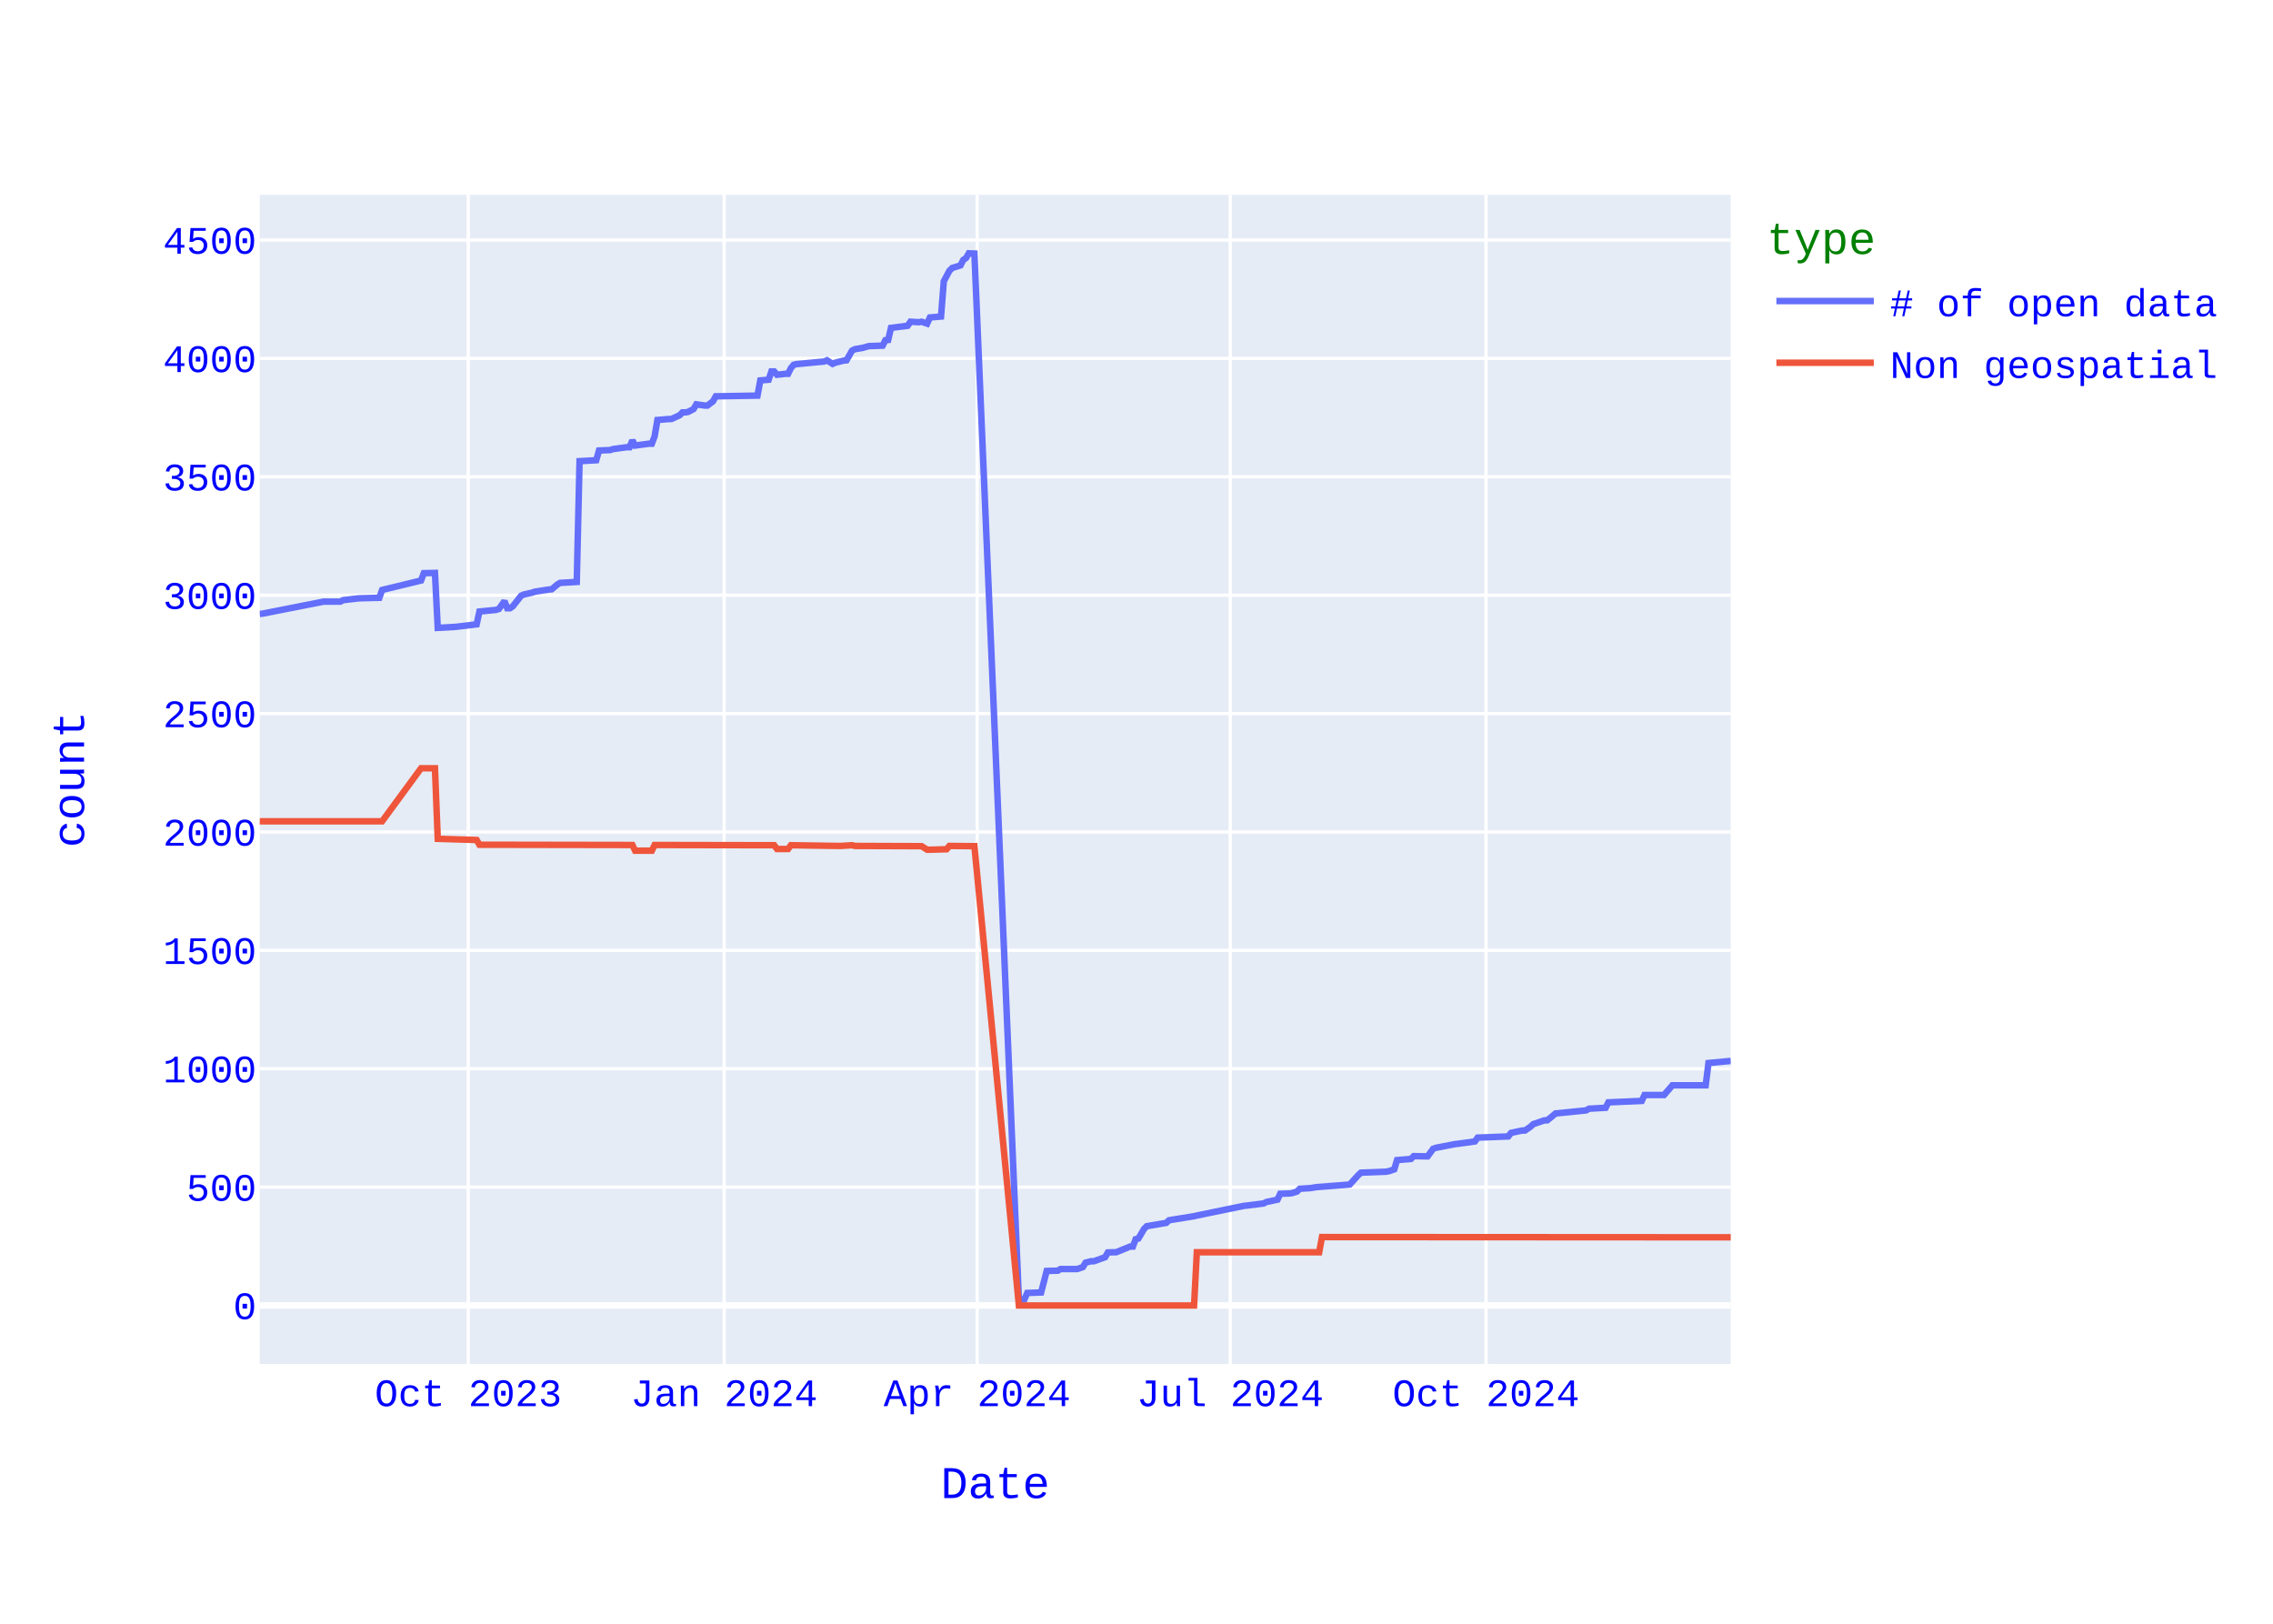
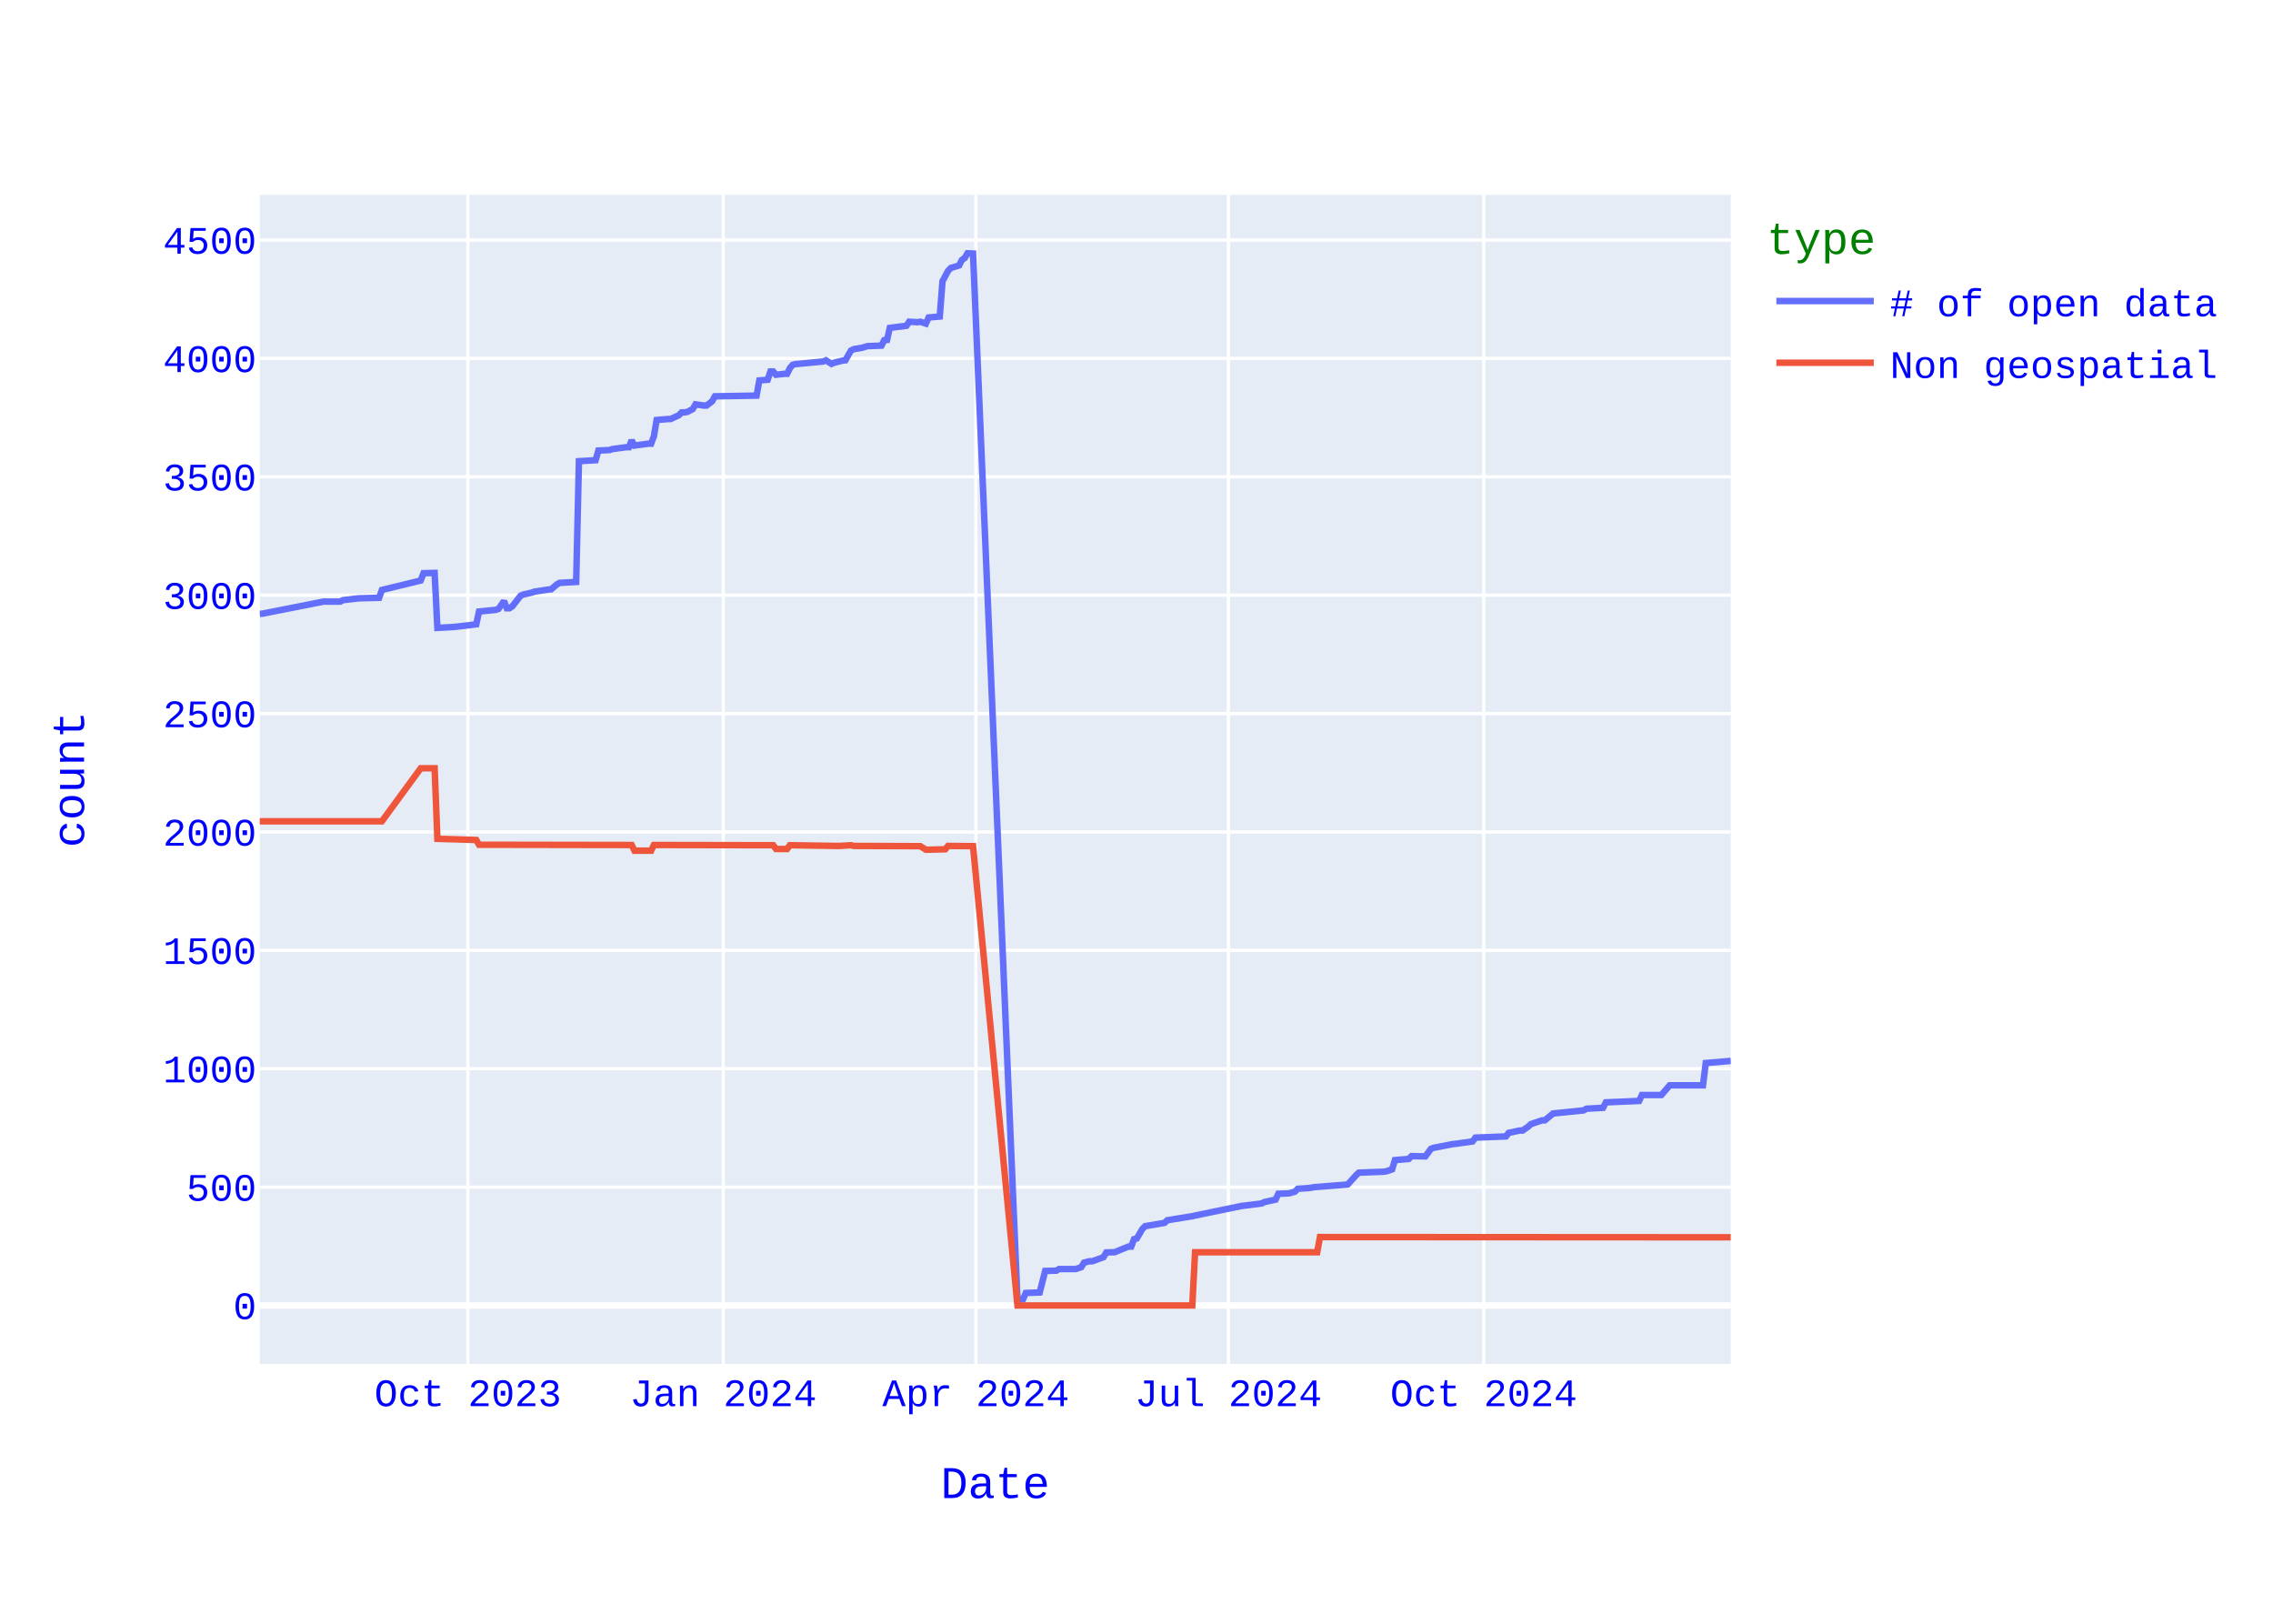
<svg xmlns="http://www.w3.org/2000/svg" class="main-svg" width="700" height="500" style="" viewBox="0 0 700 500">
  <rect x="0" y="0" width="700" height="500" style="fill: rgb(255, 255, 255); fill-opacity: 1;" />
-   <defs id="defs-372d92">
+   <defs id="defs-45d721">
    <g class="clips">
-       <clipPath id="clip372d92xyplot" class="plotclip">
+       <clipPath id="clip45d721xyplot" class="plotclip">
        <rect width="453" height="360" />
      </clipPath>
-       <clipPath class="axesclip" id="clip372d92x">
+       <clipPath class="axesclip" id="clip45d721x">
        <rect x="80" y="0" width="453" height="500" />
      </clipPath>
-       <clipPath class="axesclip" id="clip372d92y">
+       <clipPath class="axesclip" id="clip45d721y">
        <rect x="0" y="60" width="700" height="360" />
      </clipPath>
-       <clipPath class="axesclip" id="clip372d92xy">
+       <clipPath class="axesclip" id="clip45d721xy">
        <rect x="80" y="60" width="453" height="360" />
      </clipPath>
    </g>
    <g class="gradients" />
    <g class="patterns" />
  </defs>
  <g class="bglayer">
    <rect class="bg" x="80" y="60" width="453" height="360" style="fill: rgb(229, 236, 246); fill-opacity: 1; stroke-width: 0;" />
  </g>
  <g class="layer-below">
    <g class="imagelayer" />
    <g class="shapelayer" />
  </g>
  <g class="cartesianlayer">
    <g class="subplot xy">
      <g class="layer-subplot">
        <g class="shapelayer" />
        <g class="imagelayer" />
      </g>
      <g class="minor-gridlayer">
        <g class="x" />
        <g class="y" />
      </g>
      <g class="gridlayer">
        <g class="x">
-           <path class="xgrid crisp" transform="translate(144.22,0)" d="M0,60v360" style="stroke: rgb(255, 255, 255); stroke-opacity: 1; stroke-width: 1px;" />
-           <path class="xgrid crisp" transform="translate(223.01,0)" d="M0,60v360" style="stroke: rgb(255, 255, 255); stroke-opacity: 1; stroke-width: 1px;" />
-           <path class="xgrid crisp" transform="translate(300.93,0)" d="M0,60v360" style="stroke: rgb(255, 255, 255); stroke-opacity: 1; stroke-width: 1px;" />
-           <path class="xgrid crisp" transform="translate(378.86,0)" d="M0,60v360" style="stroke: rgb(255, 255, 255); stroke-opacity: 1; stroke-width: 1px;" />
-           <path class="xgrid crisp" transform="translate(457.64,0)" d="M0,60v360" style="stroke: rgb(255, 255, 255); stroke-opacity: 1; stroke-width: 1px;" />
+           <path class="xgrid crisp" transform="translate(144.1,0)" d="M0,60v360" style="stroke: rgb(255, 255, 255); stroke-opacity: 1; stroke-width: 1px;" />
+           <path class="xgrid crisp" transform="translate(222.74,0)" d="M0,60v360" style="stroke: rgb(255, 255, 255); stroke-opacity: 1; stroke-width: 1px;" />
+           <path class="xgrid crisp" transform="translate(300.52,0)" d="M0,60v360" style="stroke: rgb(255, 255, 255); stroke-opacity: 1; stroke-width: 1px;" />
+           <path class="xgrid crisp" transform="translate(378.3,0)" d="M0,60v360" style="stroke: rgb(255, 255, 255); stroke-opacity: 1; stroke-width: 1px;" />
+           <path class="xgrid crisp" transform="translate(456.93,0)" d="M0,60v360" style="stroke: rgb(255, 255, 255); stroke-opacity: 1; stroke-width: 1px;" />
        </g>
        <g class="y">
          <path class="ygrid crisp" transform="translate(0,365.55)" d="M80,0h453" style="stroke: rgb(255, 255, 255); stroke-opacity: 1; stroke-width: 1px;" />
          <path class="ygrid crisp" transform="translate(0,329.09)" d="M80,0h453" style="stroke: rgb(255, 255, 255); stroke-opacity: 1; stroke-width: 1px;" />
          <path class="ygrid crisp" transform="translate(0,292.64)" d="M80,0h453" style="stroke: rgb(255, 255, 255); stroke-opacity: 1; stroke-width: 1px;" />
          <path class="ygrid crisp" transform="translate(0,256.19)" d="M80,0h453" style="stroke: rgb(255, 255, 255); stroke-opacity: 1; stroke-width: 1px;" />
          <path class="ygrid crisp" transform="translate(0,219.73)" d="M80,0h453" style="stroke: rgb(255, 255, 255); stroke-opacity: 1; stroke-width: 1px;" />
          <path class="ygrid crisp" transform="translate(0,183.28)" d="M80,0h453" style="stroke: rgb(255, 255, 255); stroke-opacity: 1; stroke-width: 1px;" />
          <path class="ygrid crisp" transform="translate(0,146.82)" d="M80,0h453" style="stroke: rgb(255, 255, 255); stroke-opacity: 1; stroke-width: 1px;" />
          <path class="ygrid crisp" transform="translate(0,110.37)" d="M80,0h453" style="stroke: rgb(255, 255, 255); stroke-opacity: 1; stroke-width: 1px;" />
          <path class="ygrid crisp" transform="translate(0,73.92)" d="M80,0h453" style="stroke: rgb(255, 255, 255); stroke-opacity: 1; stroke-width: 1px;" />
        </g>
      </g>
      <g class="zerolinelayer">
        <path class="yzl zl crisp" transform="translate(0,402)" d="M80,0h453" style="stroke: rgb(255, 255, 255); stroke-opacity: 1; stroke-width: 2px;" />
      </g>
      <path class="xlines-below" />
      <path class="ylines-below" />
      <g class="overlines-below" />
      <g class="xaxislayer-below" />
      <g class="yaxislayer-below" />
      <g class="overaxes-below" />
-       <g class="plot" transform="translate(80,60)" clip-path="url(#clip372d92xyplot)">
+       <g class="plot" transform="translate(80,60)" clip-path="url(#clip45d721xyplot)">
        <g class="scatterlayer mlayer">
-           <g class="trace scatter trace4d78ed" style="stroke-miterlimit: 2; opacity: 1;">
+           <g class="trace scatter trace3d3fb9" style="stroke-miterlimit: 2; opacity: 1;">
            <g class="fills" />
            <g class="errorbars" />
            <g class="lines">
-               <path class="js-line" d="M453,266.69L446.15,267.34L445.29,274.2L435.02,274.2L434.16,275.22L432.45,277.19L431.59,277.19L426.45,277.19L425.6,279.01L415.32,279.45L414.47,281.12L409.33,281.41L408.47,281.92L399.05,282.87L398.19,283.6L396.48,284.99L395.63,284.99L392.2,286.15L391.34,286.95L389.63,288.12L388.78,288.12L385.35,288.85L384.49,289.94L375.07,290.31L374.22,291.48L369.08,292.2L368.22,292.28L362.23,293.44L361.37,293.74L359.66,296.07L358.8,296.07L355.38,296L354.52,296.87L350.24,297.23L349.38,300.08L347.67,300.66L346.81,300.81L339.11,301.1L338.25,301.9L335.68,304.74L334.83,304.82L325.41,305.55L323.69,305.84L320.27,306.06L319.41,306.93L317.7,307.44L316.84,307.51L314.27,307.59L313.42,309.41L309.99,310.14L309.14,310.58L304,311.23L303.14,311.31L288.58,314.3L287.73,314.51L280.02,315.75L279.16,316.56L273.17,317.58L272.31,318.45L270.6,321.37L269.74,321.59L268.89,323.85L268.03,323.85L263.75,325.6L262.89,325.6L261.18,325.67L260.33,327.13L256.9,328.37L256.04,328.37L254.33,328.8L253.47,330.19L251.76,330.77L250.91,330.77L246.62,330.77L245.77,331.28L242.34,331.36L240.63,337.99L236.35,338.14L235.49,340.1L233.78,340.18L220.08,18.07L218.36,18L217.51,19.46L216.65,20.04L215.8,21.72L213.23,22.52L212.37,23.4L210.66,26.6L209.8,37.47L206.38,37.76L205.52,39.65L203.81,39.07L202.95,39.22L200.38,39.07L199.53,40.31L194.39,40.97L193.53,44.68L192.67,44.76L191.82,46.43L187.54,46.58L185.82,47.09L183.26,47.53L182.4,47.96L180.69,50.95L179.83,51.03L177.26,51.68L176.4,52.05L174.69,50.95L173.84,51.32L166.13,52.05L165.27,52.12L164.42,52.34L163.56,53.36L162.7,55.11L161.85,55.11L159.28,55.4L158.42,54.38L157.57,54.38L156.71,56.93L154.14,57.15L153.28,61.82L140.44,62.04L139.58,63.57L137.87,64.88L137.01,64.88L134.44,64.51L133.59,65.97L131.88,66.85L131.02,66.99L130.16,66.99L129.31,67.87L126.74,69.04L125.88,69.04L122.46,69.33L121.6,74.36L120.74,76.62L119.89,76.62L115.6,77.2L114.75,75.6L113.89,77.71L113.04,77.71L108.75,78.29L107.9,78.59L104.47,78.73L103.62,81.72L98.48,82.01L97.62,119.2L92.48,119.49L91.63,120L89.91,121.46L89.06,121.53L84.78,122.18L83.92,122.48L81.35,123.06L80.5,123.42L77.93,126.7L77.07,127.29L76.21,127.29L75.36,125.1L73.64,127.51L72.79,127.8L67.65,128.31L66.79,132.25L60.8,132.97L59.94,133.05L54.81,133.34L53.95,116.42L50.52,116.5L49.67,118.76L37.68,121.67L36.82,124.08L30.83,124.23L29.97,124.3L25.69,124.81L24.83,125.25L19.7,125.25L0.86,128.96L0,129.04" style="vector-effect: none; fill: none; stroke: rgb(99, 110, 250); stroke-opacity: 1; stroke-width: 2px; opacity: 1;" />
+               <path class="js-line" d="M453,266.69L445.31,267.34L444.45,274.2L434.2,274.2L433.34,275.22L431.63,277.19L430.78,277.19L425.65,277.19L424.79,279.01L414.54,279.45L413.68,281.12L408.55,281.41L407.7,281.92L398.3,282.87L397.44,283.6L395.73,284.99L394.88,284.99L391.46,286.15L390.61,286.95L388.9,288.12L388.04,288.12L384.62,288.85L383.77,289.94L374.37,290.31L373.51,291.48L368.38,292.2L367.53,292.28L361.55,293.44L360.69,293.74L358.98,296.07L358.13,296.07L354.71,296L353.85,296.87L349.58,297.23L348.72,300.08L347.02,300.66L346.16,300.81L338.47,301.1L337.61,301.9L335.05,304.74L334.19,304.82L324.79,305.55L323.08,305.84L319.66,306.06L318.81,306.93L317.1,307.44L316.25,307.51L313.68,307.59L312.83,309.41L309.41,310.14L308.55,310.58L303.42,311.23L302.57,311.31L288.04,314.3L287.18,314.51L279.49,315.75L278.64,316.56L272.65,317.58L271.8,318.45L270.09,321.37L269.24,321.59L268.38,323.85L267.53,323.85L263.25,325.6L262.4,325.6L260.69,325.67L259.83,327.13L256.42,328.37L255.56,328.37L253.85,328.8L253,330.19L251.29,330.77L250.43,330.77L246.16,330.77L245.3,331.28L241.88,331.36L240.18,337.99L235.9,338.14L235.05,340.1L233.34,340.18L219.66,18.07L217.95,18L217.1,19.46L216.24,20.04L215.39,21.72L212.82,22.52L211.97,23.4L210.26,26.6L209.41,37.47L205.99,37.76L205.13,39.65L203.42,39.07L202.57,39.22L200,39.07L199.15,40.31L194.02,40.97L193.17,44.68L192.31,44.76L191.46,46.43L187.18,46.58L185.47,47.09L182.91,47.53L182.05,47.96L180.35,50.95L179.49,51.03L176.93,51.68L176.07,52.05L174.36,50.95L173.51,51.32L165.82,52.05L164.96,52.12L164.11,52.34L163.25,53.36L162.4,55.11L161.54,55.11L158.98,55.4L158.12,54.38L157.27,54.38L156.41,56.93L153.85,57.15L152.99,61.82L140.17,62.04L139.32,63.57L137.61,64.88L136.75,64.88L134.19,64.51L133.34,65.97L131.63,66.85L130.77,66.99L129.92,66.99L129.06,67.87L126.5,69.04L125.64,69.04L122.22,69.33L121.37,74.36L120.52,76.62L119.66,76.62L115.39,77.2L114.53,75.6L113.68,77.71L112.82,77.71L108.55,78.29L107.69,78.59L104.28,78.73L103.42,81.72L98.29,82.01L97.44,119.2L92.31,119.49L91.45,120L89.75,121.46L88.89,121.53L84.62,122.18L83.76,122.48L81.2,123.06L80.34,123.42L77.78,126.7L76.92,127.29L76.07,127.29L75.22,125.1L73.51,127.51L72.65,127.8L67.52,128.31L66.67,132.25L60.68,132.97L59.83,133.05L54.7,133.34L53.85,116.42L50.43,116.5L49.57,118.76L37.61,121.67L36.75,124.08L30.77,124.23L29.92,124.3L25.64,124.81L24.79,125.25L19.66,125.25L0.85,128.96L0,129.04" style="vector-effect: none; fill: none; stroke: rgb(99, 110, 250); stroke-opacity: 1; stroke-width: 2px; opacity: 1;" />
            </g>
            <g class="points" />
            <g class="text" />
          </g>
-           <g class="trace scatter trace62b59d" style="stroke-miterlimit: 2; opacity: 1;">
+           <g class="trace scatter tracea85f5f" style="stroke-miterlimit: 2; opacity: 1;">
            <g class="fills" />
            <g class="errorbars" />
            <g class="lines">
-               <path class="js-line" d="M453,321L327.12,320.93L326.26,325.6L288.58,325.6L287.73,342L233.78,342L220.08,200.56L212.37,200.49L211.51,201.51L206.38,201.65L205.52,201.65L203.81,200.56L202.95,200.56L183.26,200.49L182.4,200.27L178.97,200.49L178.12,200.49L163.56,200.27L162.7,201.43L159.28,201.43L158.42,200.27L121.6,200.2L120.74,201.95L115.6,201.95L114.75,200.2L67.65,200.12L66.79,198.66L54.81,198.3L53.95,176.57L49.67,176.57L37.68,192.9L0,192.9" style="vector-effect: none; fill: none; stroke: rgb(239, 85, 59); stroke-opacity: 1; stroke-width: 2px; opacity: 1;" />
+               <path class="js-line" d="M453,321L326.5,320.93L325.65,325.6L288.04,325.6L287.18,342L233.34,342L219.66,200.56L211.97,200.49L211.12,201.51L205.99,201.65L205.13,201.65L203.42,200.56L202.57,200.56L182.91,200.49L182.05,200.27L178.64,200.49L177.78,200.49L163.25,200.27L162.4,201.43L158.98,201.43L158.12,200.27L121.37,200.2L120.52,201.95L115.39,201.95L114.53,200.2L67.52,200.12L66.67,198.66L54.7,198.3L53.85,176.57L49.57,176.57L37.61,192.9L0,192.9" style="vector-effect: none; fill: none; stroke: rgb(239, 85, 59); stroke-opacity: 1; stroke-width: 2px; opacity: 1;" />
            </g>
            <g class="points" />
            <g class="text" />
          </g>
        </g>
      </g>
      <g class="overplot" />
      <path class="xlines-above crisp" d="M0,0" style="fill: none;" />
      <path class="ylines-above crisp" d="M0,0" style="fill: none;" />
      <g class="overlines-above" />
      <g class="xaxislayer-above">
        <g class="xtick">
-           <text text-anchor="middle" x="0" y="433" transform="translate(144.22,0)" style="font-family: 'Courier New'; font-size: 12px; fill: rgb(0, 0, 255); fill-opacity: 1; white-space: pre; opacity: 1;">Oct 2023</text>
-         </g>
-         <g class="xtick">
-           <text text-anchor="middle" x="0" y="433" style="font-family: 'Courier New'; font-size: 12px; fill: rgb(0, 0, 255); fill-opacity: 1; white-space: pre; opacity: 1;" transform="translate(223.01,0)">Jan 2024</text>
-         </g>
-         <g class="xtick">
-           <text text-anchor="middle" x="0" y="433" style="font-family: 'Courier New'; font-size: 12px; fill: rgb(0, 0, 255); fill-opacity: 1; white-space: pre; opacity: 1;" transform="translate(300.93,0)">Apr 2024</text>
-         </g>
-         <g class="xtick">
-           <text text-anchor="middle" x="0" y="433" style="font-family: 'Courier New'; font-size: 12px; fill: rgb(0, 0, 255); fill-opacity: 1; white-space: pre; opacity: 1;" transform="translate(378.86,0)">Jul 2024</text>
-         </g>
-         <g class="xtick">
-           <text text-anchor="middle" x="0" y="433" style="font-family: 'Courier New'; font-size: 12px; fill: rgb(0, 0, 255); fill-opacity: 1; white-space: pre; opacity: 1;" transform="translate(457.64,0)">Oct 2024</text>
+           <text text-anchor="middle" x="0" y="433" transform="translate(144.1,0)" style="font-family: 'Courier New'; font-size: 12px; fill: rgb(0, 0, 255); fill-opacity: 1; white-space: pre; opacity: 1;">Oct 2023</text>
+         </g>
+         <g class="xtick">
+           <text text-anchor="middle" x="0" y="433" style="font-family: 'Courier New'; font-size: 12px; fill: rgb(0, 0, 255); fill-opacity: 1; white-space: pre; opacity: 1;" transform="translate(222.74,0)">Jan 2024</text>
+         </g>
+         <g class="xtick">
+           <text text-anchor="middle" x="0" y="433" style="font-family: 'Courier New'; font-size: 12px; fill: rgb(0, 0, 255); fill-opacity: 1; white-space: pre; opacity: 1;" transform="translate(300.52,0)">Apr 2024</text>
+         </g>
+         <g class="xtick">
+           <text text-anchor="middle" x="0" y="433" style="font-family: 'Courier New'; font-size: 12px; fill: rgb(0, 0, 255); fill-opacity: 1; white-space: pre; opacity: 1;" transform="translate(378.3,0)">Jul 2024</text>
+         </g>
+         <g class="xtick">
+           <text text-anchor="middle" x="0" y="433" style="font-family: 'Courier New'; font-size: 12px; fill: rgb(0, 0, 255); fill-opacity: 1; white-space: pre; opacity: 1;" transform="translate(456.93,0)">Oct 2024</text>
        </g>
      </g>
      <g class="yaxislayer-above">
        <g class="ytick">
          <text text-anchor="end" x="79" y="4.2" transform="translate(0,402)" style="font-family: 'Courier New'; font-size: 12px; fill: rgb(0, 0, 255); fill-opacity: 1; white-space: pre; opacity: 1;">0</text>
        </g>
        <g class="ytick">
          <text text-anchor="end" x="79" y="4.2" style="font-family: 'Courier New'; font-size: 12px; fill: rgb(0, 0, 255); fill-opacity: 1; white-space: pre; opacity: 1;" transform="translate(0,365.55)">500</text>
        </g>
        <g class="ytick">
          <text text-anchor="end" x="79" y="4.2" style="font-family: 'Courier New'; font-size: 12px; fill: rgb(0, 0, 255); fill-opacity: 1; white-space: pre; opacity: 1;" transform="translate(0,329.09)">1000</text>
        </g>
        <g class="ytick">
          <text text-anchor="end" x="79" y="4.2" style="font-family: 'Courier New'; font-size: 12px; fill: rgb(0, 0, 255); fill-opacity: 1; white-space: pre; opacity: 1;" transform="translate(0,292.64)">1500</text>
        </g>
        <g class="ytick">
          <text text-anchor="end" x="79" y="4.2" style="font-family: 'Courier New'; font-size: 12px; fill: rgb(0, 0, 255); fill-opacity: 1; white-space: pre; opacity: 1;" transform="translate(0,256.19)">2000</text>
        </g>
        <g class="ytick">
          <text text-anchor="end" x="79" y="4.2" style="font-family: 'Courier New'; font-size: 12px; fill: rgb(0, 0, 255); fill-opacity: 1; white-space: pre; opacity: 1;" transform="translate(0,219.73)">2500</text>
        </g>
        <g class="ytick">
          <text text-anchor="end" x="79" y="4.2" style="font-family: 'Courier New'; font-size: 12px; fill: rgb(0, 0, 255); fill-opacity: 1; white-space: pre; opacity: 1;" transform="translate(0,183.28)">3000</text>
        </g>
        <g class="ytick">
          <text text-anchor="end" x="79" y="4.2" style="font-family: 'Courier New'; font-size: 12px; fill: rgb(0, 0, 255); fill-opacity: 1; white-space: pre; opacity: 1;" transform="translate(0,146.82)">3500</text>
        </g>
        <g class="ytick">
          <text text-anchor="end" x="79" y="4.2" style="font-family: 'Courier New'; font-size: 12px; fill: rgb(0, 0, 255); fill-opacity: 1; white-space: pre; opacity: 1;" transform="translate(0,110.37)">4000</text>
        </g>
        <g class="ytick">
          <text text-anchor="end" x="79" y="4.2" style="font-family: 'Courier New'; font-size: 12px; fill: rgb(0, 0, 255); fill-opacity: 1; white-space: pre; opacity: 1;" transform="translate(0,73.92)">4500</text>
        </g>
      </g>
      <g class="overaxes-above" />
    </g>
  </g>
  <g class="polarlayer" />
  <g class="smithlayer" />
  <g class="ternarylayer" />
  <g class="geolayer" />
  <g class="funnelarealayer" />
  <g class="pielayer" />
  <g class="iciclelayer" />
  <g class="treemaplayer" />
  <g class="sunburstlayer" />
  <g class="glimages" />
-   <defs id="topdefs-372d92">
+   <defs id="topdefs-45d721">
    <g class="clips" />
-     <clipPath id="legend372d92">
+     <clipPath id="legend45d721">
      <rect width="146" height="67" x="0" y="0" />
    </clipPath>
  </defs>
  <g class="layer-above">
    <g class="imagelayer" />
    <g class="shapelayer" />
  </g>
  <g class="infolayer">
    <g class="legend" pointer-events="all" transform="translate(542.06,60)">
      <rect class="bg" shape-rendering="crispEdges" style="stroke: rgb(68, 68, 68); stroke-opacity: 1; fill: rgb(255, 255, 255); fill-opacity: 1; stroke-width: 0px;" width="146" height="67" x="0" y="0" />
-       <g class="scrollbox" transform="" clip-path="url(#legend372d92)">
+       <g class="scrollbox" transform="" clip-path="url(#legend45d721)">
        <text class="legendtitletext" text-anchor="start" x="2" y="18.2" style="font-family: 'Courier New'; font-size: 14px; fill: rgb(0, 128, 0); fill-opacity: 1; white-space: pre;">type</text>
        <g class="groups" transform="">
          <g class="traces" transform="translate(0,32.7)" style="opacity: 1;">
            <text class="legendtext" text-anchor="start" x="40" y="4.68" style="font-family: 'Courier New'; font-size: 12px; fill: rgb(0, 0, 255); fill-opacity: 1; white-space: pre;"># of open data</text>
            <g class="layers" style="opacity: 1;">
              <g class="legendfill" />
              <g class="legendlines">
                <path class="js-line" d="M5,0h30" style="fill: none; stroke: rgb(99, 110, 250); stroke-opacity: 1; stroke-width: 2px;" />
              </g>
              <g class="legendsymbols">
                <g class="legendpoints" />
              </g>
            </g>
            <rect class="legendtoggle" x="0" y="-9.5" width="140.828" height="19" style="fill: rgb(0, 0, 0); fill-opacity: 0;" />
          </g>
        </g>
        <g class="groups" transform="">
          <g class="traces" transform="translate(0,51.7)" style="opacity: 1;">
            <text class="legendtext" text-anchor="start" x="40" y="4.68" style="font-family: 'Courier New'; font-size: 12px; fill: rgb(0, 0, 255); fill-opacity: 1; white-space: pre;">Non geospatial</text>
            <g class="layers" style="opacity: 1;">
              <g class="legendfill" />
              <g class="legendlines">
                <path class="js-line" d="M5,0h30" style="fill: none; stroke: rgb(239, 85, 59); stroke-opacity: 1; stroke-width: 2px;" />
              </g>
              <g class="legendsymbols">
                <g class="legendpoints" />
              </g>
            </g>
            <rect class="legendtoggle" x="0" y="-9.5" width="140.828" height="19" style="fill: rgb(0, 0, 0); fill-opacity: 0;" />
          </g>
        </g>
      </g>
      <rect class="scrollbar" rx="20" ry="3" width="0" height="0" style="fill: rgb(128, 139, 164); fill-opacity: 1;" x="0" y="0" />
    </g>
    <g class="g-gtitle" />
    <g class="g-xtitle">
      <text class="xtitle" x="306.5" y="461.3" text-anchor="middle" style="font-family: 'Courier New'; font-size: 14px; fill: rgb(0, 0, 255); opacity: 1; font-weight: normal; white-space: pre;">Date</text>
    </g>
    <g class="g-ytitle">
      <text class="ytitle" transform="rotate(-90,25.8875,240)" x="25.888" y="240" text-anchor="middle" style="font-family: 'Courier New'; font-size: 14px; fill: rgb(0, 0, 255); opacity: 1; font-weight: normal; white-space: pre;">count</text>
    </g>
  </g>
</svg>
